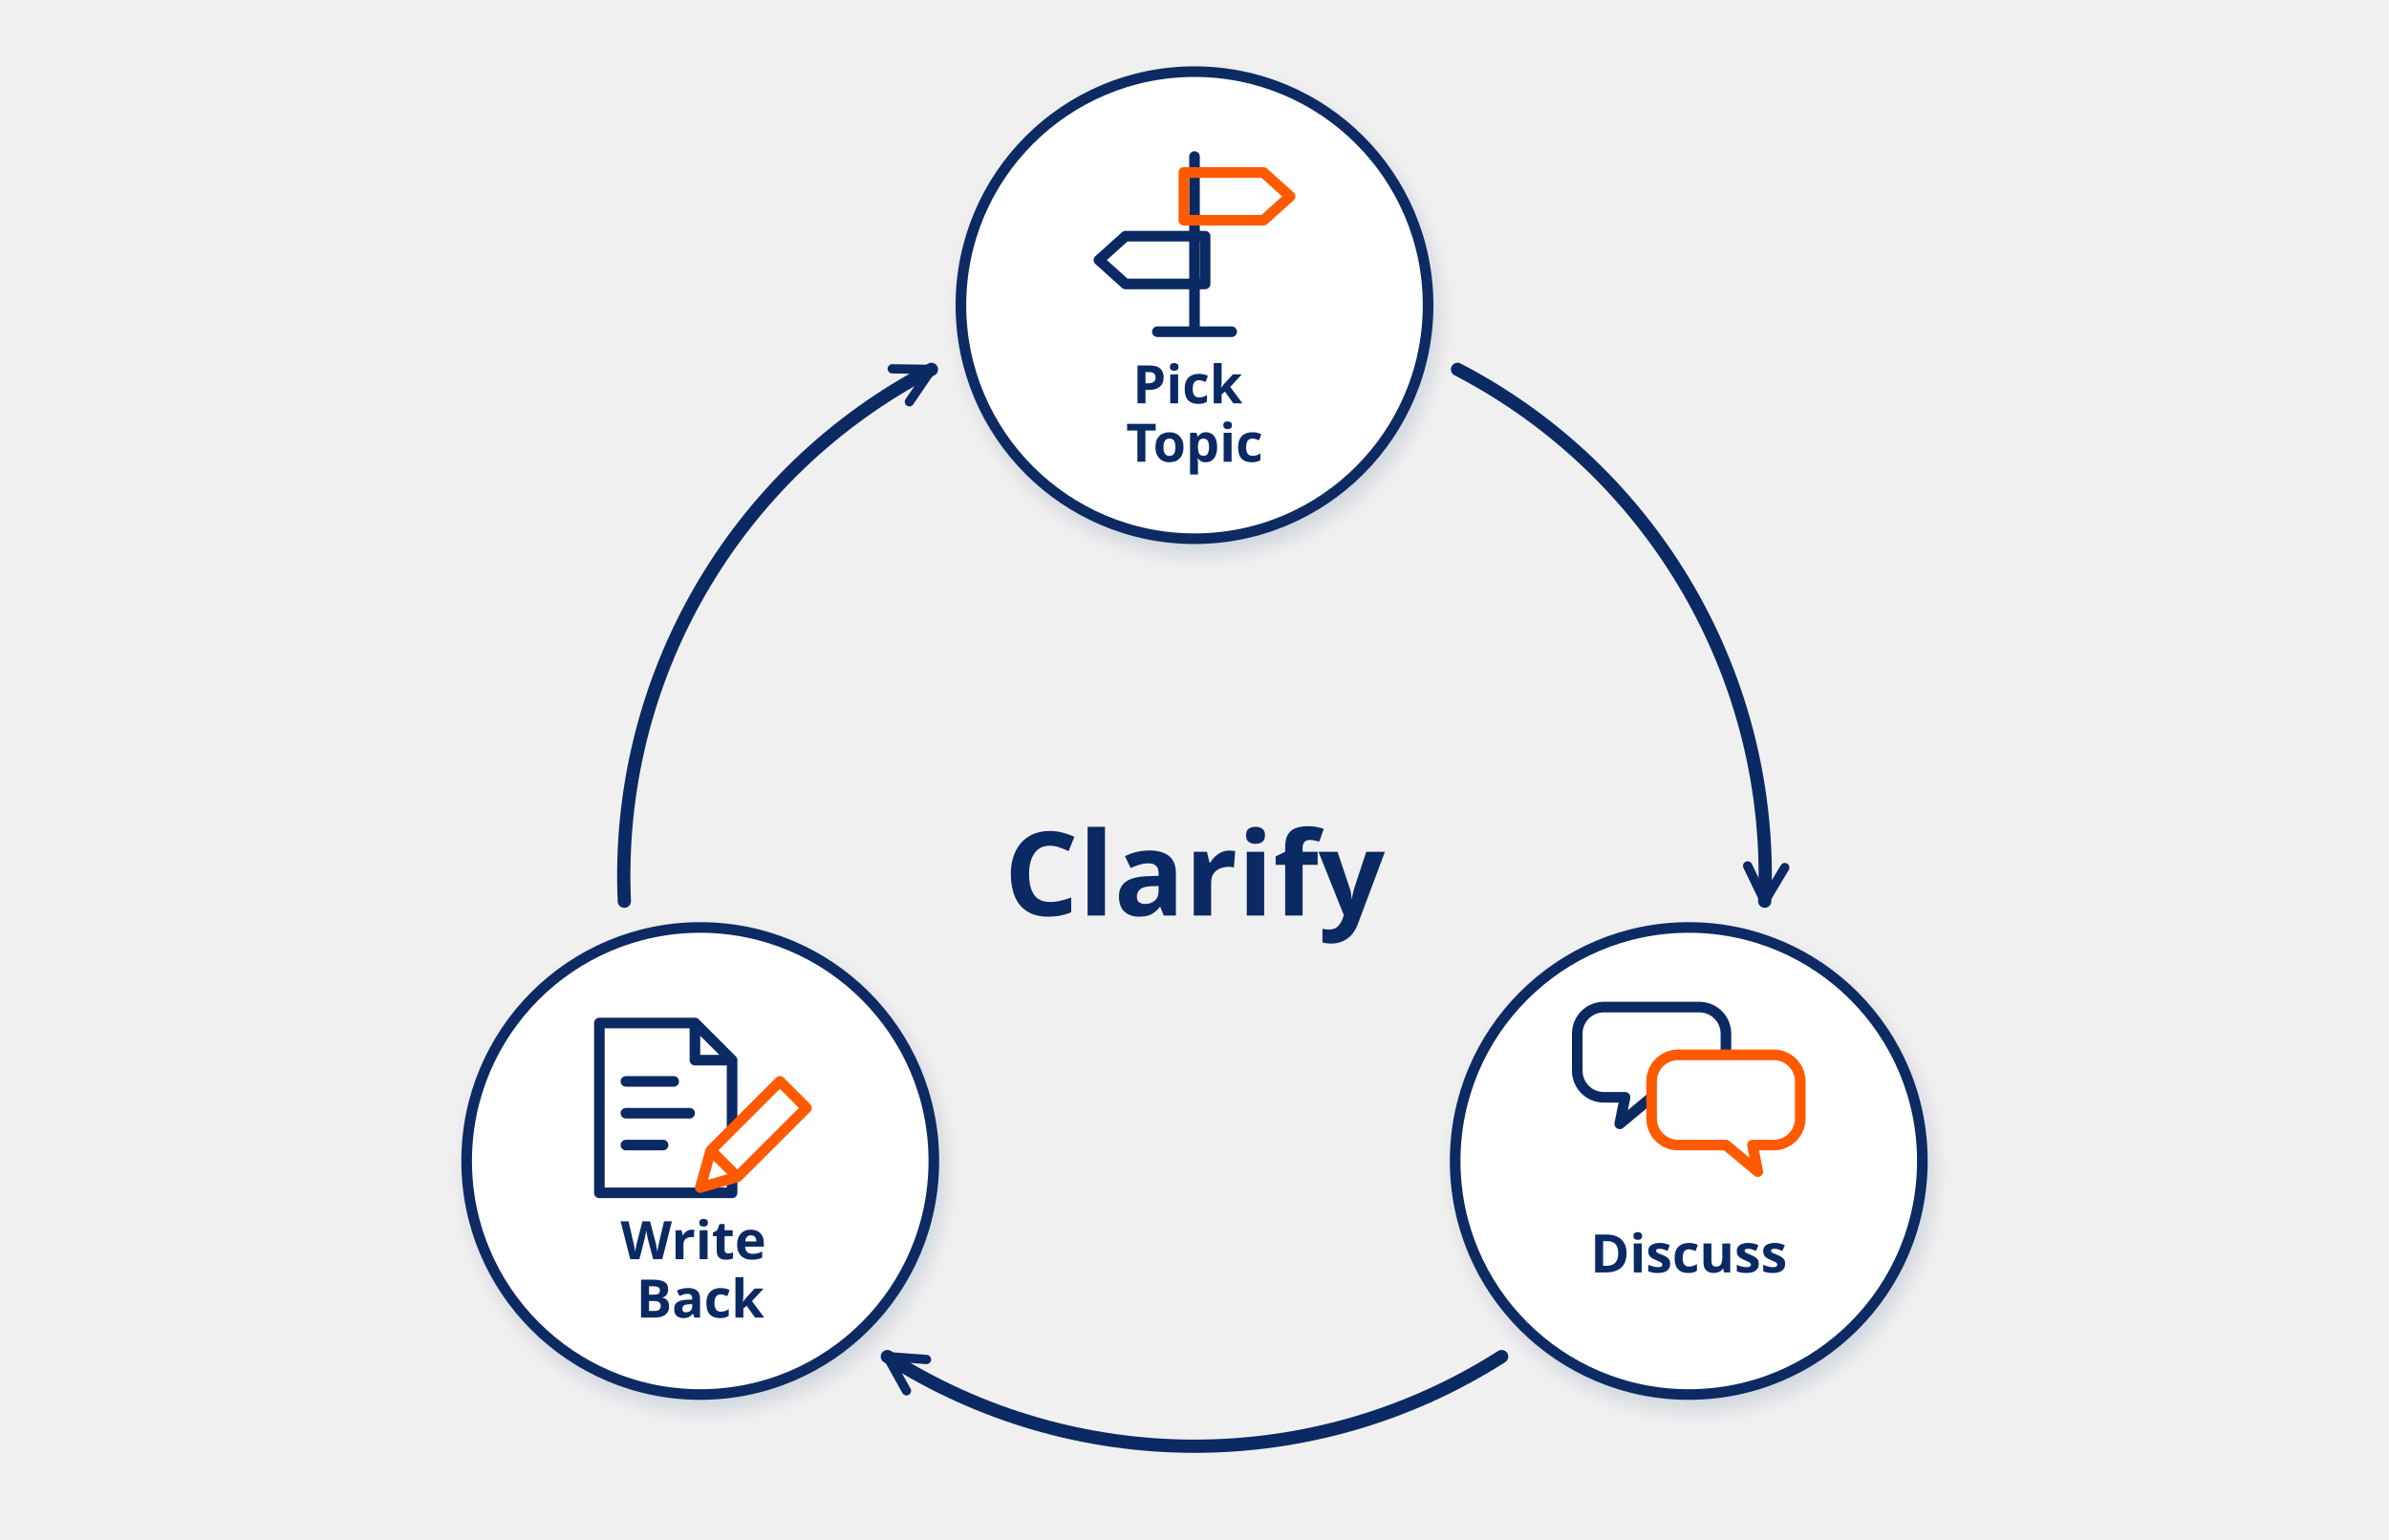
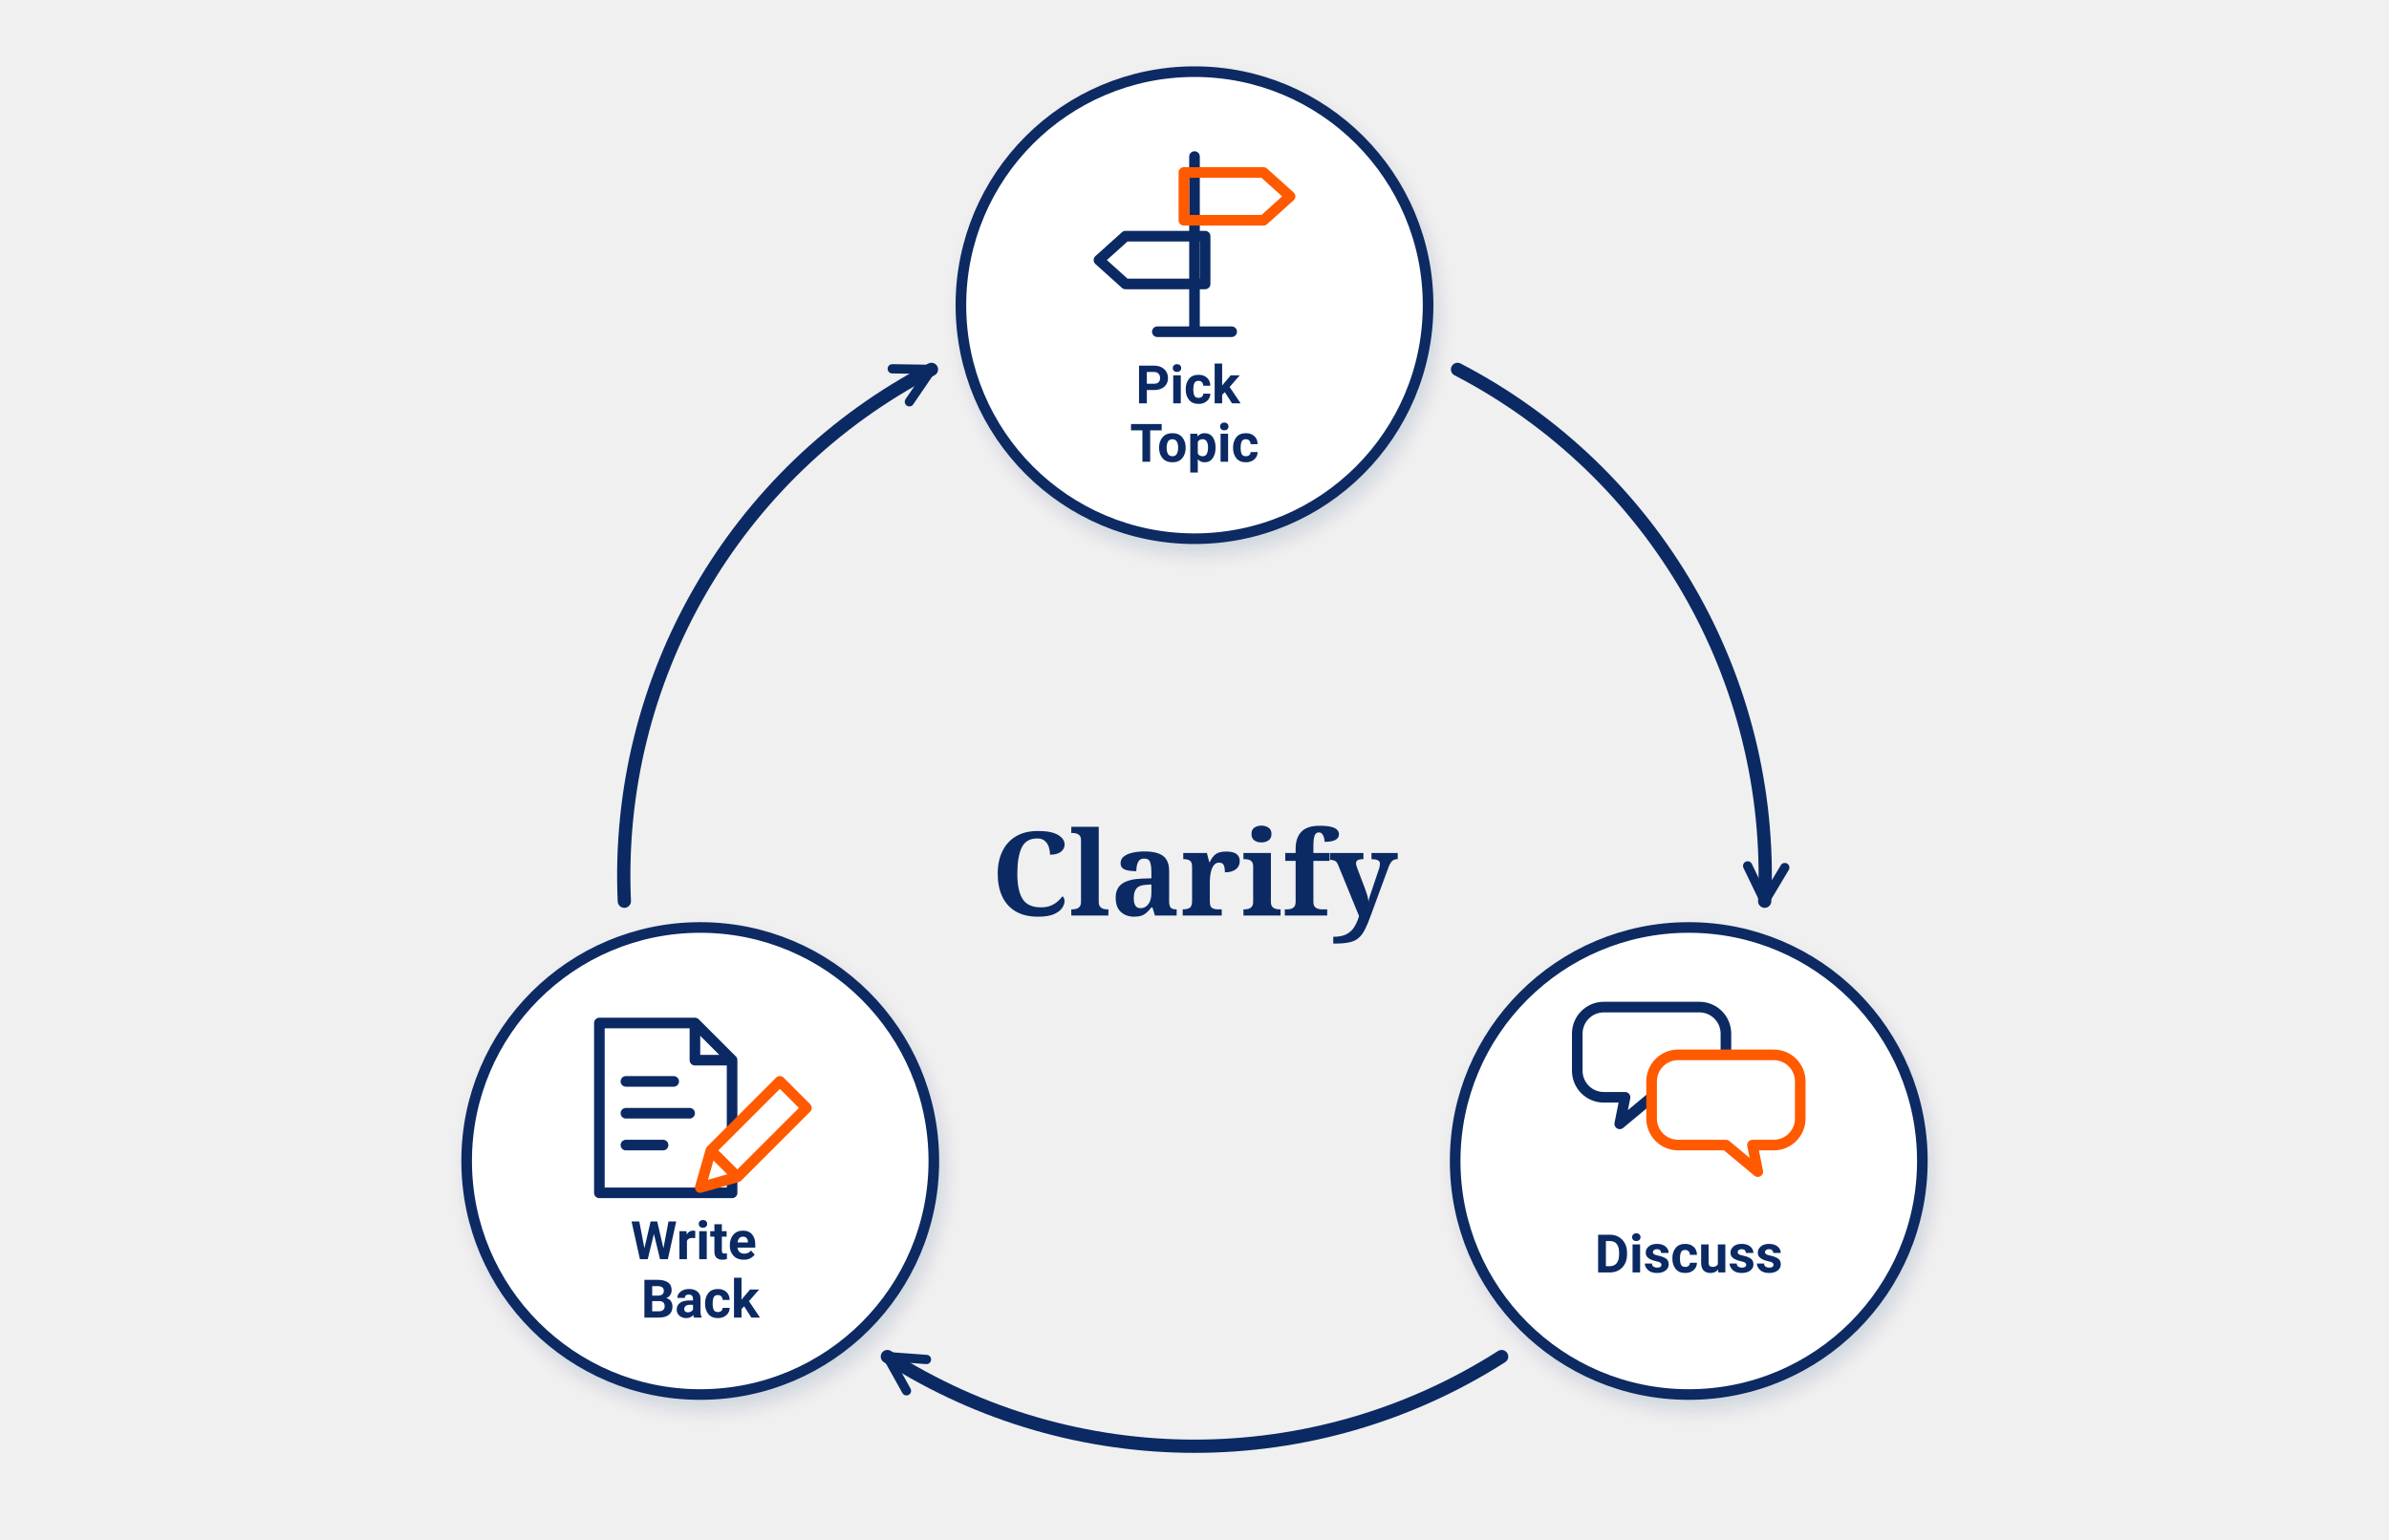
<svg xmlns="http://www.w3.org/2000/svg" width="900" height="580" viewBox="0 0 900 580" role="img" aria-labelledby="t">
  <defs>
    <marker id="arrow" markerWidth="18" markerHeight="18" refX="15" refY="9" orient="auto" markerUnits="userSpaceOnUse" viewBox="0 0 18 18">
      <path d="M2 2 L15 9 L2 16" fill="none" stroke="#0b2a64" stroke-width="3.5" stroke-linecap="round" stroke-linejoin="round" />
    </marker>
    <filter id="shadow" x="-30%" y="-30%" width="160%" height="160%">
      <feDropShadow dx="2" dy="4" stdDeviation="3" flood-color="#0b2a64" flood-opacity=".14" />
    </filter>
    <style>
      .flow{fill:none;stroke:#0b2a64;stroke-width:5;stroke-linecap:round;stroke-linejoin:round;marker-end:url(#arrow)}
      .node{fill:#fff;stroke:#0b2a64;stroke-width:4;filter:url(#shadow)}
      .icon{fill:none;stroke:#0b2a64;stroke-width:4;stroke-linecap:round;stroke-linejoin:round}
      .accent{fill:none;stroke:#ff5a00;stroke-width:4;stroke-linecap:round;stroke-linejoin:round}
-       .label{fill:#0b2a64;font-family:"Arial Rounded MT Bold","Comic Sans MS",sans-serif;font-size:20px;font-weight:700;text-anchor:middle}
-       .loop-name{fill:#0b2a64;font-family:"Arial Rounded MT Bold","Comic Sans MS",sans-serif;font-size:44px;font-weight:700;text-anchor:middle}
+       .label{fill:#0b2a64;font-family:"Atkinson Hyperlegible Next","Atkinson Hyperlegible",-apple-system,"Segoe UI",Roboto,sans-serif;font-size:20px;font-weight:700;text-anchor:middle}
+       .loop-name{fill:#0b2a64;font-family:"Libre Caslon Text","Iowan Old Style",Georgia,serif;font-size:44px;font-weight:700;text-anchor:middle}
    </style>
  </defs>
  <path class="flow" d="M549.1 139.2 A215 215 0 0 1 664.8 339.6" />
  <path class="flow" d="M565.7 511.2 A215 215 0 0 1 334.3 511.2" />
  <path class="flow" d="M235.2 339.6 A215 215 0 0 1 350.9 139.2" />
  <text class="loop-name" x="450" y="345">Clarify</text>
  <g transform="translate(450.0 115.0)">
    <circle class="node" r="88" />
    <path class="icon" d="M0 -56 v66 M-14 10 h28" />
    <path class="accent" d="M-4 -50 h30 l10 9 -10 9 h-30 z" />
    <path class="icon" d="M4 -26 h-30 l-10 9 10 9 h30 z" />
    <text class="label" y="37" font-size="19">
      <tspan x="0">Pick</tspan>
      <tspan x="0" dy="22">Topic</tspan>
    </text>
  </g>
  <g transform="translate(636.2 437.5)">
    <circle class="node" r="88" />
    <g transform="translate(-2 -4)">
      <path class="icon" d="M-30 -54 h36 a10 10 0 0 1 10 10 v14 a10 10 0 0 1-10 10 h-18 l-12 10 2-10 h-8 a10 10 0 0 1-10-10 v-14 a10 10 0 0 1 10-10 z" />
      <path class="accent" style="fill:#fff" d="M-2 -36 h36 a10 10 0 0 1 10 10 v14 a10 10 0 0 1-10 10 h-8 l2 10-12-10 h-18 a10 10 0 0 1-10-10 v-14 a10 10 0 0 1 10-10 z" />
    </g>
    <text class="label" y="42" font-size="19">Discuss</text>
  </g>
  <g transform="translate(263.8 437.5)">
    <circle class="node" r="88" />
    <g transform="translate(-8 0)">
      <path class="icon" d="M-30 -52 h36 l14 14 v50 h-50 z M6 -52 v14 h14 M-20 -30 h18 M-20 -18 h24 M-20 -6 h14" />
      <path class="accent" style="fill:#fff" d="M8 10 l4-14 26-26 10 10-26 26 z M12 -4 l10 10" />
    </g>
    <text class="label" y="37" font-size="19">
      <tspan x="0">Write</tspan>
      <tspan x="0" dy="22">Back</tspan>
    </text>
  </g>
</svg>
